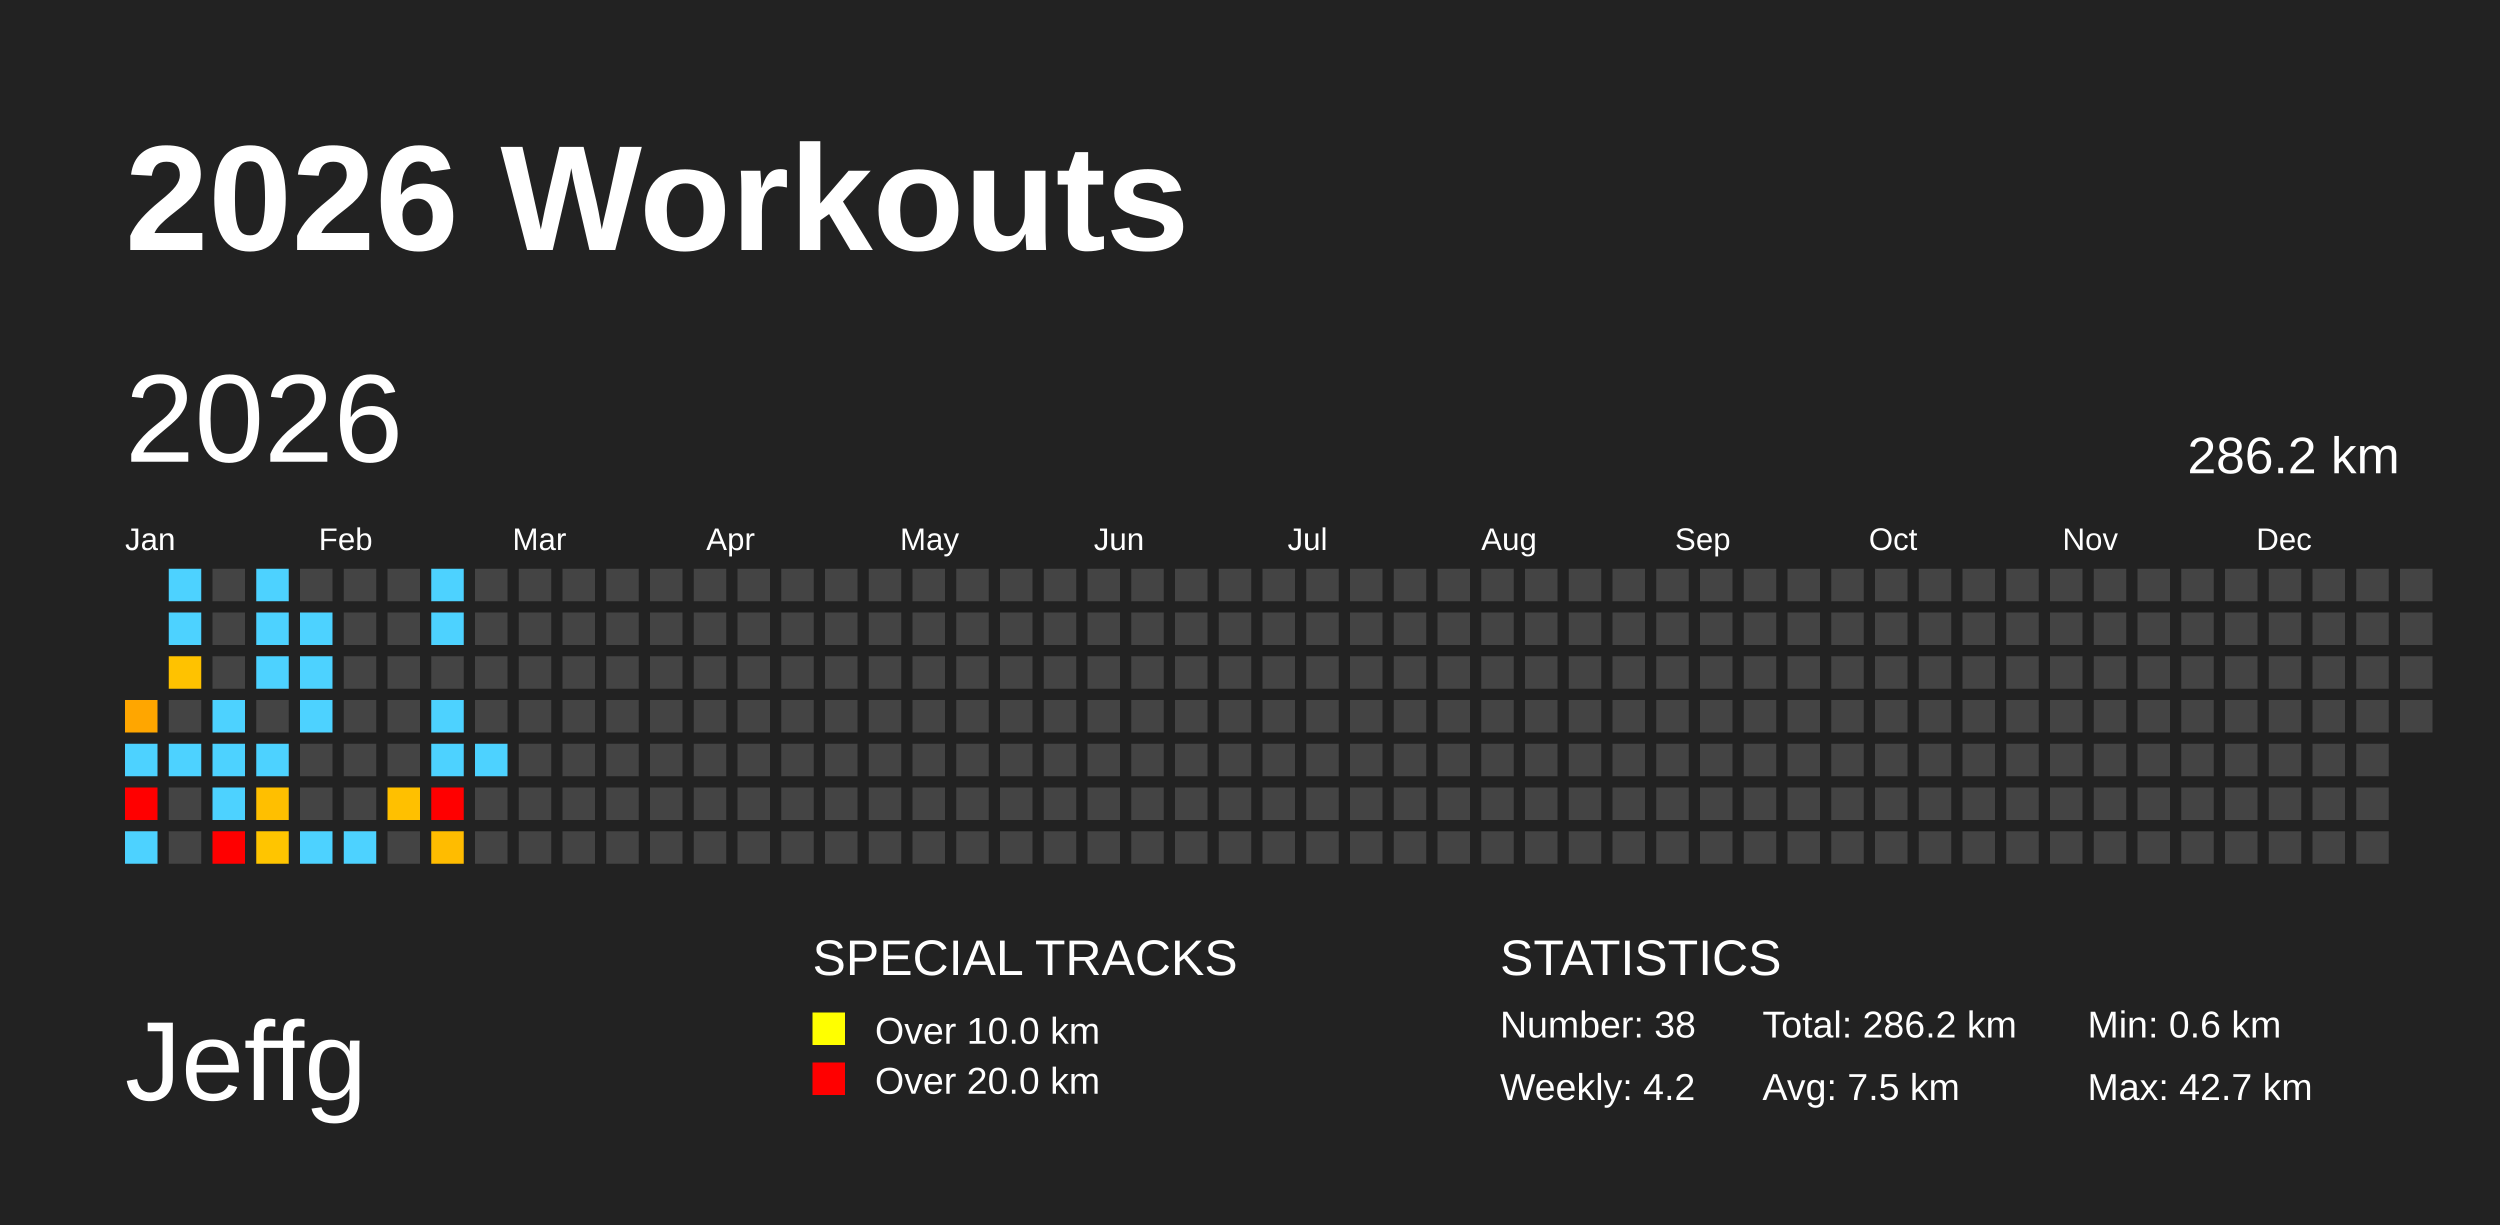
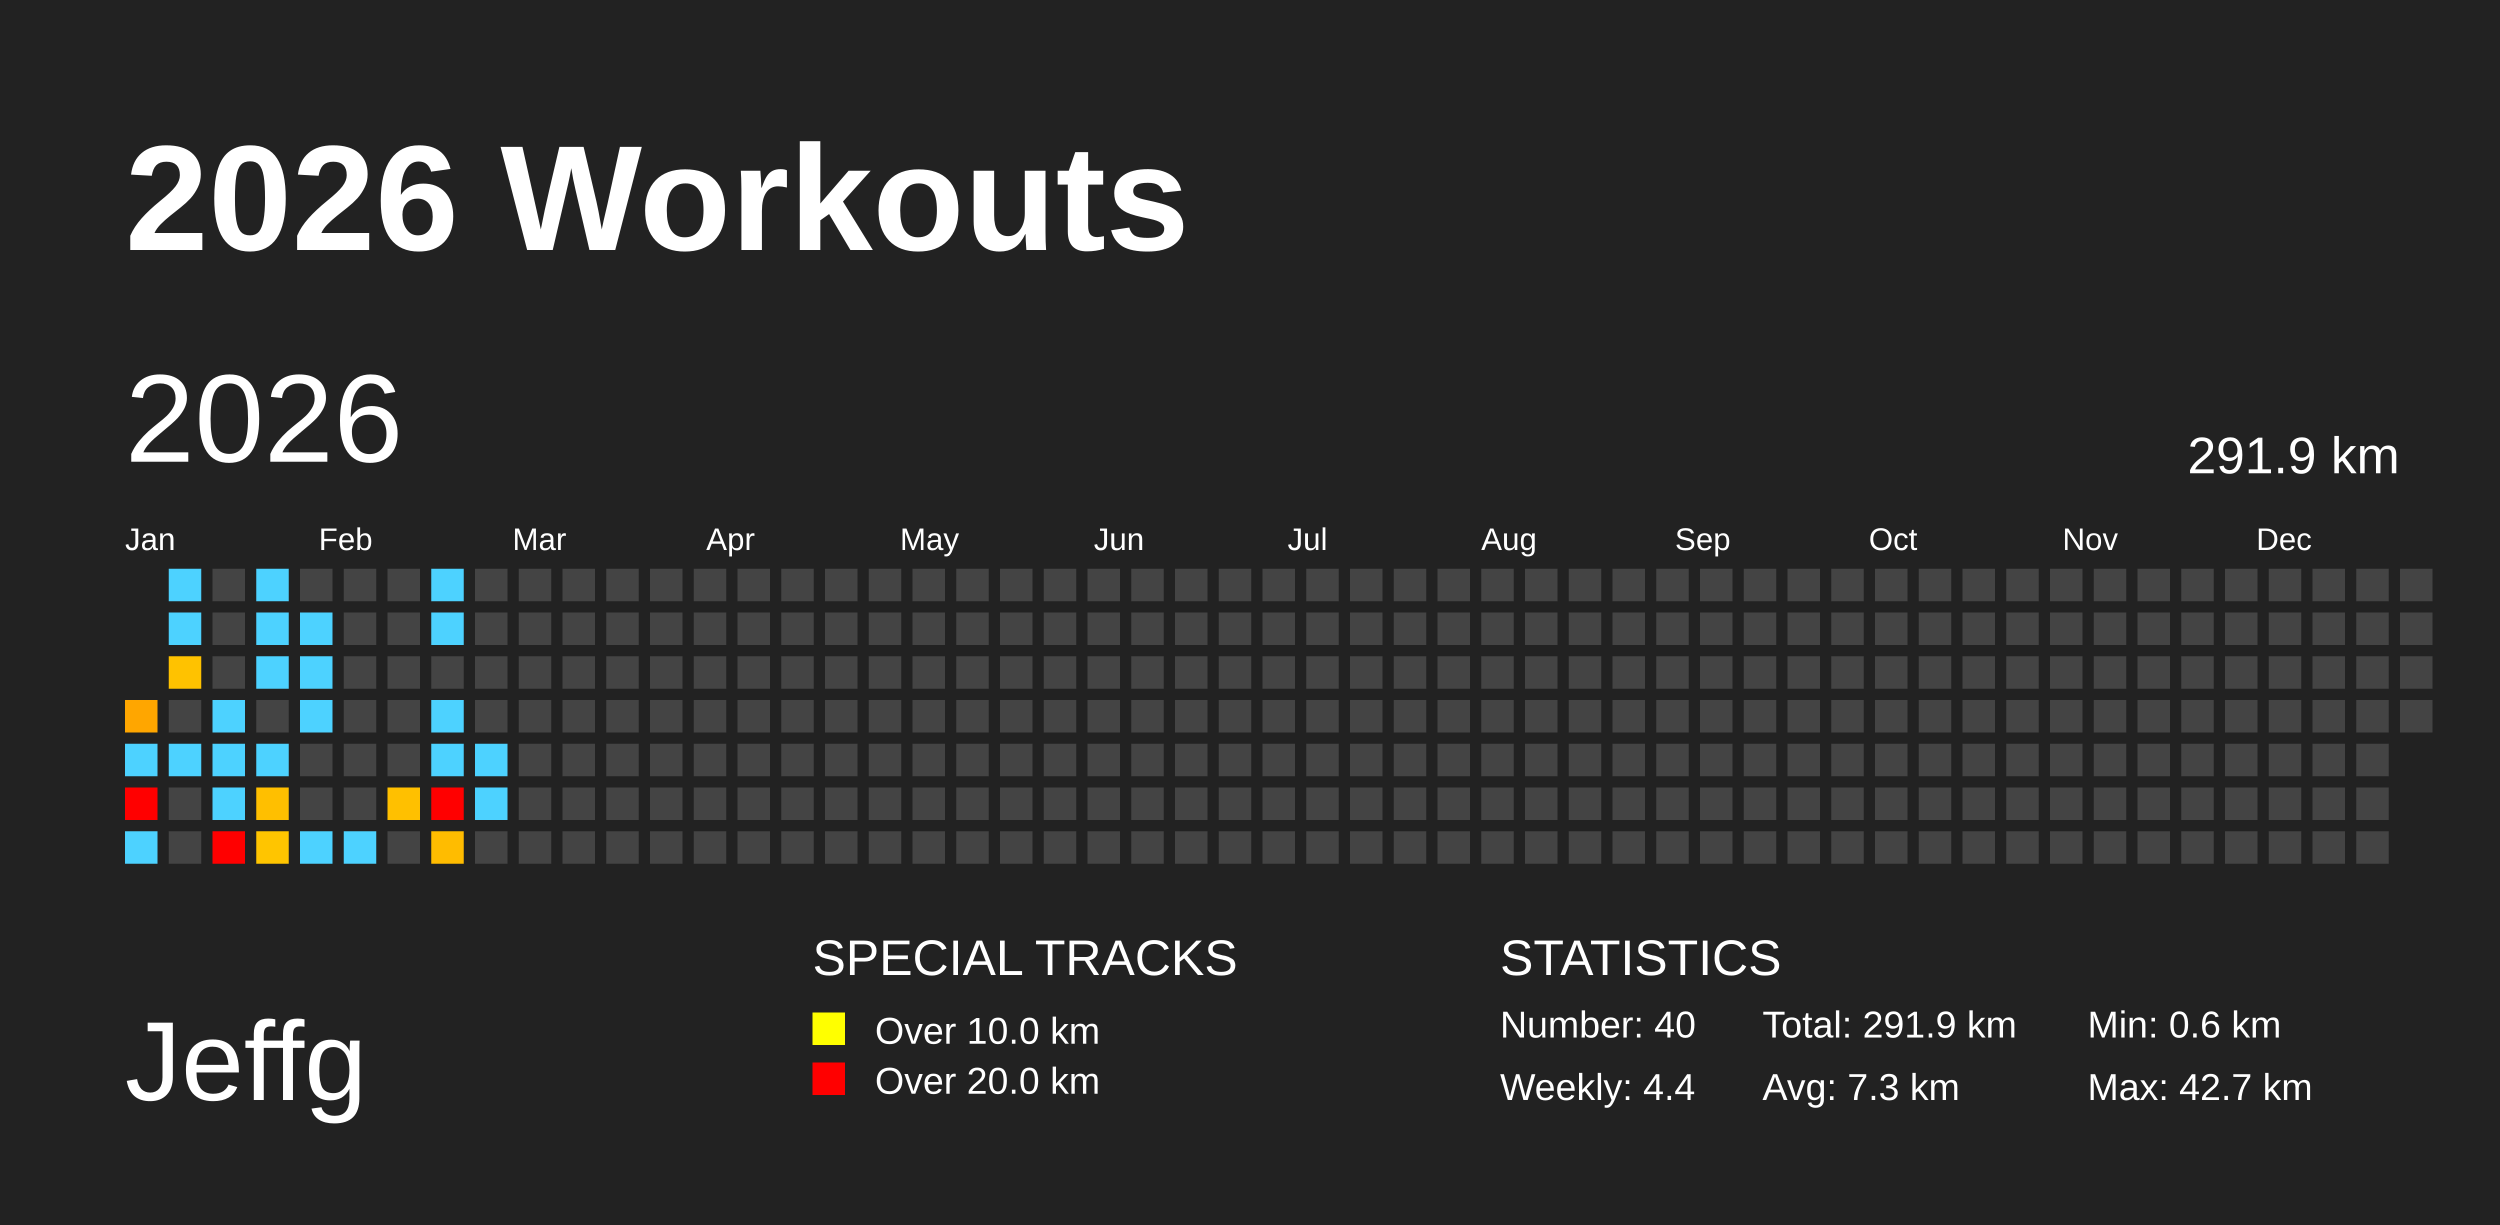
<svg xmlns="http://www.w3.org/2000/svg" baseProfile="full" height="98mm" version="1.1" viewBox="0,0,200,98" width="200mm">
  <defs />
  <rect fill="#222222" height="98" width="200" x="0" y="0" />
  <text fill="#FFFFFF" style="font-size:12px; font-family:Arial; font-weight:bold;" x="10" y="20">2026 Workouts</text>
  <text fill="#FFFFFF" style="font-size:9px; font-family:Arial" x="10" y="88">Jeffg</text>
  <text fill="#FFFFFF" style="font-size:4px; font-family:Arial" x="65" y="78">SPECIAL TRACKS</text>
  <rect fill="yellow" height="2.6" width="2.6" x="65" y="81" />
  <text fill="#FFFFFF" style="font-size:3px; font-family:Arial" x="70" y="83.5">Over 10.0 km</text>
  <rect fill="red" height="2.6" width="2.6" x="65" y="85" />
  <text fill="#FFFFFF" style="font-size:3px; font-family:Arial" x="70" y="87.5">Over 20.0 km</text>
  <text fill="#FFFFFF" style="font-size:4px; font-family:Arial" x="120" y="78">STATISTICS</text>
-   <text fill="#FFFFFF" style="font-size:3px; font-family:Arial" x="120" y="83">Number: 38</text>
-   <text fill="#FFFFFF" style="font-size:3px; font-family:Arial" x="120" y="88">Weekly: 4.2</text>
-   <text fill="#FFFFFF" style="font-size:3px; font-family:Arial" x="141" y="83">Total: 286.2 km</text>
-   <text fill="#FFFFFF" style="font-size:3px; font-family:Arial" x="141" y="88">Avg: 7.5 km</text>
+   <text fill="#FFFFFF" style="font-size:3px; font-family:Arial" x="120" y="83">Number: 40</text>
+   <text fill="#FFFFFF" style="font-size:3px; font-family:Arial" x="120" y="88">Weekly: 4.4</text>
+   <text fill="#FFFFFF" style="font-size:3px; font-family:Arial" x="141" y="83">Total: 291.9 km</text>
+   <text fill="#FFFFFF" style="font-size:3px; font-family:Arial" x="141" y="88">Avg: 7.3 km</text>
  <text fill="#FFFFFF" style="font-size:3px; font-family:Arial" x="167" y="83">Min: 0.6 km</text>
  <text fill="#FFFFFF" style="font-size:3px; font-family:Arial" x="167" y="88">Max: 42.7 km</text>
  <text dominant-baseline="hanging" fill="#FFFFFF" style="font-size:10.0px; font-family:Arial;" x="10" y="30">2026</text>
-   <text dominant-baseline="hanging" fill="#FFFFFF" style="font-size:4.125px; font-family:Arial;" x="175" y="35">286.2 km</text>
+   <text dominant-baseline="hanging" fill="#FFFFFF" style="font-size:4.125px; font-family:Arial;" x="175" y="35">291.9 km</text>
  <text fill="#FFFFFF" style="font-size:2.5px; font-family:Arial" x="10.0" y="44">Jan</text>
  <text fill="#FFFFFF" style="font-size:2.5px; font-family:Arial" x="25.5" y="44">Feb</text>
  <text fill="#FFFFFF" style="font-size:2.5px; font-family:Arial" x="41.0" y="44">Mar</text>
  <text fill="#FFFFFF" style="font-size:2.5px; font-family:Arial" x="56.5" y="44">Apr</text>
  <text fill="#FFFFFF" style="font-size:2.5px; font-family:Arial" x="72.0" y="44">May</text>
  <text fill="#FFFFFF" style="font-size:2.5px; font-family:Arial" x="87.5" y="44">Jun</text>
  <text fill="#FFFFFF" style="font-size:2.5px; font-family:Arial" x="103.0" y="44">Jul</text>
  <text fill="#FFFFFF" style="font-size:2.5px; font-family:Arial" x="118.5" y="44">Aug</text>
  <text fill="#FFFFFF" style="font-size:2.5px; font-family:Arial" x="134.0" y="44">Sep</text>
  <text fill="#FFFFFF" style="font-size:2.5px; font-family:Arial" x="149.5" y="44">Oct</text>
  <text fill="#FFFFFF" style="font-size:2.5px; font-family:Arial" x="165.0" y="44">Nov</text>
  <text fill="#FFFFFF" style="font-size:2.5px; font-family:Arial" x="180.5" y="44">Dec</text>
  <rect fill="#ffa600" height="2.6" width="2.6" x="10.0" y="56.0" />
  <rect fill="#4dd2ff" height="2.6" width="2.6" x="10.0" y="59.5" />
  <rect fill="red" height="2.6" width="2.6" x="10.0" y="63.0" />
  <rect fill="#4dd2ff" height="2.6" width="2.6" x="10.0" y="66.5" />
  <rect fill="#4dd2ff" height="2.6" width="2.6" x="13.5" y="45.5" />
  <rect fill="#4dd2ff" height="2.6" width="2.6" x="13.5" y="49.0" />
  <rect fill="#ffc200" height="2.6" width="2.6" x="13.5" y="52.5" />
  <rect fill="#444444" height="2.6" width="2.6" x="13.5" y="56.0" />
  <rect fill="#4dd2ff" height="2.6" width="2.6" x="13.5" y="59.5" />
  <rect fill="#444444" height="2.6" width="2.6" x="13.5" y="63.0" />
  <rect fill="#444444" height="2.6" width="2.6" x="13.5" y="66.5" />
  <rect fill="#444444" height="2.6" width="2.6" x="17.0" y="45.5" />
  <rect fill="#444444" height="2.6" width="2.6" x="17.0" y="49.0" />
  <rect fill="#444444" height="2.6" width="2.6" x="17.0" y="52.5" />
  <rect fill="#4dd2ff" height="2.6" width="2.6" x="17.0" y="56.0" />
  <rect fill="#4dd2ff" height="2.6" width="2.6" x="17.0" y="59.5" />
  <rect fill="#4dd2ff" height="2.6" width="2.6" x="17.0" y="63.0" />
  <rect fill="red" height="2.6" width="2.6" x="17.0" y="66.5" />
  <rect fill="#4dd2ff" height="2.6" width="2.6" x="20.5" y="45.5" />
  <rect fill="#4dd2ff" height="2.6" width="2.6" x="20.5" y="49.0" />
  <rect fill="#4dd2ff" height="2.6" width="2.6" x="20.5" y="52.5" />
  <rect fill="#444444" height="2.6" width="2.6" x="20.5" y="56.0" />
  <rect fill="#4dd2ff" height="2.6" width="2.6" x="20.5" y="59.5" />
  <rect fill="#ffbf00" height="2.6" width="2.6" x="20.5" y="63.0" />
  <rect fill="#ffc500" height="2.6" width="2.6" x="20.5" y="66.5" />
  <rect fill="#444444" height="2.6" width="2.6" x="24.0" y="45.5" />
  <rect fill="#4dd2ff" height="2.6" width="2.6" x="24.0" y="49.0" />
  <rect fill="#4dd2ff" height="2.6" width="2.6" x="24.0" y="52.5" />
  <rect fill="#4dd2ff" height="2.6" width="2.6" x="24.0" y="56.0" />
  <rect fill="#444444" height="2.6" width="2.6" x="24.0" y="59.5" />
  <rect fill="#444444" height="2.6" width="2.6" x="24.0" y="63.0" />
  <rect fill="#4dd2ff" height="2.6" width="2.6" x="24.0" y="66.5" />
  <rect fill="#444444" height="2.6" width="2.6" x="27.5" y="45.5" />
  <rect fill="#444444" height="2.6" width="2.6" x="27.5" y="49.0" />
  <rect fill="#444444" height="2.6" width="2.6" x="27.5" y="52.5" />
  <rect fill="#444444" height="2.6" width="2.6" x="27.5" y="56.0" />
  <rect fill="#444444" height="2.6" width="2.6" x="27.5" y="59.5" />
  <rect fill="#444444" height="2.6" width="2.6" x="27.5" y="63.0" />
  <rect fill="#4dd2ff" height="2.6" width="2.6" x="27.5" y="66.5" />
  <rect fill="#444444" height="2.6" width="2.6" x="31.0" y="45.5" />
  <rect fill="#444444" height="2.6" width="2.6" x="31.0" y="49.0" />
  <rect fill="#444444" height="2.6" width="2.6" x="31.0" y="52.5" />
  <rect fill="#444444" height="2.6" width="2.6" x="31.0" y="56.0" />
  <rect fill="#444444" height="2.6" width="2.6" x="31.0" y="59.5" />
  <rect fill="#ffc000" height="2.6" width="2.6" x="31.0" y="63.0" />
  <rect fill="#444444" height="2.6" width="2.6" x="31.0" y="66.5" />
  <rect fill="#4dd2ff" height="2.6" width="2.6" x="34.5" y="45.5" />
  <rect fill="#4dd2ff" height="2.6" width="2.6" x="34.5" y="49.0" />
  <rect fill="#444444" height="2.6" width="2.6" x="34.5" y="52.5" />
  <rect fill="#4dd2ff" height="2.6" width="2.6" x="34.5" y="56.0" />
  <rect fill="#4dd2ff" height="2.6" width="2.6" x="34.5" y="59.5" />
  <rect fill="red" height="2.6" width="2.6" x="34.5" y="63.0" />
  <rect fill="#ffbc00" height="2.6" width="2.6" x="34.5" y="66.5" />
  <rect fill="#444444" height="2.6" width="2.6" x="38.0" y="45.5" />
  <rect fill="#444444" height="2.6" width="2.6" x="38.0" y="49.0" />
  <rect fill="#444444" height="2.6" width="2.6" x="38.0" y="52.5" />
  <rect fill="#444444" height="2.6" width="2.6" x="38.0" y="56.0" />
  <rect fill="#4dd2ff" height="2.6" width="2.6" x="38.0" y="59.5" />
-   <rect fill="#444444" height="2.6" width="2.6" x="38.0" y="63.0" />
+   <rect fill="#4dd2ff" height="2.6" width="2.6" x="38.0" y="63.0" />
  <rect fill="#444444" height="2.6" width="2.6" x="38.0" y="66.5" />
  <rect fill="#444444" height="2.6" width="2.6" x="41.5" y="45.5" />
  <rect fill="#444444" height="2.6" width="2.6" x="41.5" y="49.0" />
  <rect fill="#444444" height="2.6" width="2.6" x="41.5" y="52.5" />
  <rect fill="#444444" height="2.6" width="2.6" x="41.5" y="56.0" />
  <rect fill="#444444" height="2.6" width="2.6" x="41.5" y="59.5" />
  <rect fill="#444444" height="2.6" width="2.6" x="41.5" y="63.0" />
  <rect fill="#444444" height="2.6" width="2.6" x="41.5" y="66.5" />
  <rect fill="#444444" height="2.6" width="2.6" x="45.0" y="45.5" />
  <rect fill="#444444" height="2.6" width="2.6" x="45.0" y="49.0" />
  <rect fill="#444444" height="2.6" width="2.6" x="45.0" y="52.5" />
  <rect fill="#444444" height="2.6" width="2.6" x="45.0" y="56.0" />
  <rect fill="#444444" height="2.6" width="2.6" x="45.0" y="59.5" />
  <rect fill="#444444" height="2.6" width="2.6" x="45.0" y="63.0" />
  <rect fill="#444444" height="2.6" width="2.6" x="45.0" y="66.5" />
  <rect fill="#444444" height="2.6" width="2.6" x="48.5" y="45.5" />
  <rect fill="#444444" height="2.6" width="2.6" x="48.5" y="49.0" />
  <rect fill="#444444" height="2.6" width="2.6" x="48.5" y="52.5" />
  <rect fill="#444444" height="2.6" width="2.6" x="48.5" y="56.0" />
  <rect fill="#444444" height="2.6" width="2.6" x="48.5" y="59.5" />
  <rect fill="#444444" height="2.6" width="2.6" x="48.5" y="63.0" />
  <rect fill="#444444" height="2.6" width="2.6" x="48.5" y="66.5" />
  <rect fill="#444444" height="2.6" width="2.6" x="52.0" y="45.5" />
  <rect fill="#444444" height="2.6" width="2.6" x="52.0" y="49.0" />
  <rect fill="#444444" height="2.6" width="2.6" x="52.0" y="52.5" />
  <rect fill="#444444" height="2.6" width="2.6" x="52.0" y="56.0" />
  <rect fill="#444444" height="2.6" width="2.6" x="52.0" y="59.5" />
  <rect fill="#444444" height="2.6" width="2.6" x="52.0" y="63.0" />
  <rect fill="#444444" height="2.6" width="2.6" x="52.0" y="66.5" />
  <rect fill="#444444" height="2.6" width="2.6" x="55.5" y="45.5" />
  <rect fill="#444444" height="2.6" width="2.6" x="55.5" y="49.0" />
  <rect fill="#444444" height="2.6" width="2.6" x="55.5" y="52.5" />
  <rect fill="#444444" height="2.6" width="2.6" x="55.5" y="56.0" />
  <rect fill="#444444" height="2.6" width="2.6" x="55.5" y="59.5" />
  <rect fill="#444444" height="2.6" width="2.6" x="55.5" y="63.0" />
  <rect fill="#444444" height="2.6" width="2.6" x="55.5" y="66.5" />
  <rect fill="#444444" height="2.6" width="2.6" x="59.0" y="45.5" />
  <rect fill="#444444" height="2.6" width="2.6" x="59.0" y="49.0" />
  <rect fill="#444444" height="2.6" width="2.6" x="59.0" y="52.5" />
  <rect fill="#444444" height="2.6" width="2.6" x="59.0" y="56.0" />
  <rect fill="#444444" height="2.6" width="2.6" x="59.0" y="59.5" />
  <rect fill="#444444" height="2.6" width="2.6" x="59.0" y="63.0" />
  <rect fill="#444444" height="2.6" width="2.6" x="59.0" y="66.5" />
  <rect fill="#444444" height="2.6" width="2.6" x="62.5" y="45.5" />
  <rect fill="#444444" height="2.6" width="2.6" x="62.5" y="49.0" />
  <rect fill="#444444" height="2.6" width="2.6" x="62.5" y="52.5" />
  <rect fill="#444444" height="2.6" width="2.6" x="62.5" y="56.0" />
  <rect fill="#444444" height="2.6" width="2.6" x="62.5" y="59.5" />
  <rect fill="#444444" height="2.6" width="2.6" x="62.5" y="63.0" />
  <rect fill="#444444" height="2.6" width="2.6" x="62.5" y="66.5" />
  <rect fill="#444444" height="2.6" width="2.6" x="66.0" y="45.5" />
  <rect fill="#444444" height="2.6" width="2.6" x="66.0" y="49.0" />
  <rect fill="#444444" height="2.6" width="2.6" x="66.0" y="52.5" />
  <rect fill="#444444" height="2.6" width="2.6" x="66.0" y="56.0" />
  <rect fill="#444444" height="2.6" width="2.6" x="66.0" y="59.5" />
  <rect fill="#444444" height="2.6" width="2.6" x="66.0" y="63.0" />
  <rect fill="#444444" height="2.6" width="2.6" x="66.0" y="66.5" />
  <rect fill="#444444" height="2.6" width="2.6" x="69.5" y="45.5" />
  <rect fill="#444444" height="2.6" width="2.6" x="69.5" y="49.0" />
  <rect fill="#444444" height="2.6" width="2.6" x="69.5" y="52.5" />
  <rect fill="#444444" height="2.6" width="2.6" x="69.5" y="56.0" />
  <rect fill="#444444" height="2.6" width="2.6" x="69.5" y="59.5" />
  <rect fill="#444444" height="2.6" width="2.6" x="69.5" y="63.0" />
  <rect fill="#444444" height="2.6" width="2.6" x="69.5" y="66.5" />
  <rect fill="#444444" height="2.6" width="2.6" x="73.0" y="45.5" />
  <rect fill="#444444" height="2.6" width="2.6" x="73.0" y="49.0" />
  <rect fill="#444444" height="2.6" width="2.6" x="73.0" y="52.5" />
  <rect fill="#444444" height="2.6" width="2.6" x="73.0" y="56.0" />
  <rect fill="#444444" height="2.6" width="2.6" x="73.0" y="59.5" />
  <rect fill="#444444" height="2.6" width="2.6" x="73.0" y="63.0" />
  <rect fill="#444444" height="2.6" width="2.6" x="73.0" y="66.5" />
  <rect fill="#444444" height="2.6" width="2.6" x="76.5" y="45.5" />
  <rect fill="#444444" height="2.6" width="2.6" x="76.5" y="49.0" />
  <rect fill="#444444" height="2.6" width="2.6" x="76.5" y="52.5" />
  <rect fill="#444444" height="2.6" width="2.6" x="76.5" y="56.0" />
  <rect fill="#444444" height="2.6" width="2.6" x="76.5" y="59.5" />
  <rect fill="#444444" height="2.6" width="2.6" x="76.5" y="63.0" />
  <rect fill="#444444" height="2.6" width="2.6" x="76.5" y="66.5" />
  <rect fill="#444444" height="2.6" width="2.6" x="80.0" y="45.5" />
  <rect fill="#444444" height="2.6" width="2.6" x="80.0" y="49.0" />
  <rect fill="#444444" height="2.6" width="2.6" x="80.0" y="52.5" />
  <rect fill="#444444" height="2.6" width="2.6" x="80.0" y="56.0" />
  <rect fill="#444444" height="2.6" width="2.6" x="80.0" y="59.5" />
  <rect fill="#444444" height="2.6" width="2.6" x="80.0" y="63.0" />
  <rect fill="#444444" height="2.6" width="2.6" x="80.0" y="66.5" />
  <rect fill="#444444" height="2.6" width="2.6" x="83.5" y="45.5" />
  <rect fill="#444444" height="2.6" width="2.6" x="83.5" y="49.0" />
  <rect fill="#444444" height="2.6" width="2.6" x="83.5" y="52.5" />
  <rect fill="#444444" height="2.6" width="2.6" x="83.5" y="56.0" />
  <rect fill="#444444" height="2.6" width="2.6" x="83.5" y="59.5" />
  <rect fill="#444444" height="2.6" width="2.6" x="83.5" y="63.0" />
  <rect fill="#444444" height="2.6" width="2.6" x="83.5" y="66.5" />
  <rect fill="#444444" height="2.6" width="2.6" x="87.0" y="45.5" />
  <rect fill="#444444" height="2.6" width="2.6" x="87.0" y="49.0" />
  <rect fill="#444444" height="2.6" width="2.6" x="87.0" y="52.5" />
  <rect fill="#444444" height="2.6" width="2.6" x="87.0" y="56.0" />
  <rect fill="#444444" height="2.6" width="2.6" x="87.0" y="59.5" />
  <rect fill="#444444" height="2.6" width="2.6" x="87.0" y="63.0" />
  <rect fill="#444444" height="2.6" width="2.6" x="87.0" y="66.5" />
  <rect fill="#444444" height="2.6" width="2.6" x="90.5" y="45.5" />
  <rect fill="#444444" height="2.6" width="2.6" x="90.5" y="49.0" />
  <rect fill="#444444" height="2.6" width="2.6" x="90.5" y="52.5" />
  <rect fill="#444444" height="2.6" width="2.6" x="90.5" y="56.0" />
  <rect fill="#444444" height="2.6" width="2.6" x="90.5" y="59.5" />
  <rect fill="#444444" height="2.6" width="2.6" x="90.5" y="63.0" />
  <rect fill="#444444" height="2.6" width="2.6" x="90.5" y="66.5" />
  <rect fill="#444444" height="2.6" width="2.6" x="94.0" y="45.5" />
  <rect fill="#444444" height="2.6" width="2.6" x="94.0" y="49.0" />
  <rect fill="#444444" height="2.6" width="2.6" x="94.0" y="52.5" />
  <rect fill="#444444" height="2.6" width="2.6" x="94.0" y="56.0" />
  <rect fill="#444444" height="2.6" width="2.6" x="94.0" y="59.5" />
  <rect fill="#444444" height="2.6" width="2.6" x="94.0" y="63.0" />
  <rect fill="#444444" height="2.6" width="2.6" x="94.0" y="66.5" />
  <rect fill="#444444" height="2.6" width="2.6" x="97.5" y="45.5" />
  <rect fill="#444444" height="2.6" width="2.6" x="97.5" y="49.0" />
  <rect fill="#444444" height="2.6" width="2.6" x="97.5" y="52.5" />
  <rect fill="#444444" height="2.6" width="2.6" x="97.5" y="56.0" />
  <rect fill="#444444" height="2.6" width="2.6" x="97.5" y="59.5" />
  <rect fill="#444444" height="2.6" width="2.6" x="97.5" y="63.0" />
  <rect fill="#444444" height="2.6" width="2.6" x="97.5" y="66.5" />
  <rect fill="#444444" height="2.6" width="2.6" x="101.0" y="45.5" />
  <rect fill="#444444" height="2.6" width="2.6" x="101.0" y="49.0" />
  <rect fill="#444444" height="2.6" width="2.6" x="101.0" y="52.5" />
  <rect fill="#444444" height="2.6" width="2.6" x="101.0" y="56.0" />
  <rect fill="#444444" height="2.6" width="2.6" x="101.0" y="59.5" />
  <rect fill="#444444" height="2.6" width="2.6" x="101.0" y="63.0" />
  <rect fill="#444444" height="2.6" width="2.6" x="101.0" y="66.5" />
  <rect fill="#444444" height="2.6" width="2.6" x="104.5" y="45.5" />
  <rect fill="#444444" height="2.6" width="2.6" x="104.5" y="49.0" />
  <rect fill="#444444" height="2.6" width="2.6" x="104.5" y="52.5" />
  <rect fill="#444444" height="2.6" width="2.6" x="104.5" y="56.0" />
  <rect fill="#444444" height="2.6" width="2.6" x="104.5" y="59.5" />
  <rect fill="#444444" height="2.6" width="2.6" x="104.5" y="63.0" />
  <rect fill="#444444" height="2.6" width="2.6" x="104.5" y="66.5" />
  <rect fill="#444444" height="2.6" width="2.6" x="108.0" y="45.5" />
  <rect fill="#444444" height="2.6" width="2.6" x="108.0" y="49.0" />
  <rect fill="#444444" height="2.6" width="2.6" x="108.0" y="52.5" />
  <rect fill="#444444" height="2.6" width="2.6" x="108.0" y="56.0" />
  <rect fill="#444444" height="2.6" width="2.6" x="108.0" y="59.5" />
  <rect fill="#444444" height="2.6" width="2.6" x="108.0" y="63.0" />
  <rect fill="#444444" height="2.6" width="2.6" x="108.0" y="66.5" />
  <rect fill="#444444" height="2.6" width="2.6" x="111.5" y="45.5" />
  <rect fill="#444444" height="2.6" width="2.6" x="111.5" y="49.0" />
  <rect fill="#444444" height="2.6" width="2.6" x="111.5" y="52.5" />
  <rect fill="#444444" height="2.6" width="2.6" x="111.5" y="56.0" />
  <rect fill="#444444" height="2.6" width="2.6" x="111.5" y="59.5" />
  <rect fill="#444444" height="2.6" width="2.6" x="111.5" y="63.0" />
  <rect fill="#444444" height="2.6" width="2.6" x="111.5" y="66.5" />
  <rect fill="#444444" height="2.6" width="2.6" x="115.0" y="45.5" />
  <rect fill="#444444" height="2.6" width="2.6" x="115.0" y="49.0" />
  <rect fill="#444444" height="2.6" width="2.6" x="115.0" y="52.5" />
  <rect fill="#444444" height="2.6" width="2.6" x="115.0" y="56.0" />
  <rect fill="#444444" height="2.6" width="2.6" x="115.0" y="59.5" />
  <rect fill="#444444" height="2.6" width="2.6" x="115.0" y="63.0" />
  <rect fill="#444444" height="2.6" width="2.6" x="115.0" y="66.5" />
  <rect fill="#444444" height="2.6" width="2.6" x="118.5" y="45.5" />
  <rect fill="#444444" height="2.6" width="2.6" x="118.5" y="49.0" />
  <rect fill="#444444" height="2.6" width="2.6" x="118.5" y="52.5" />
  <rect fill="#444444" height="2.6" width="2.6" x="118.5" y="56.0" />
  <rect fill="#444444" height="2.6" width="2.6" x="118.5" y="59.5" />
  <rect fill="#444444" height="2.6" width="2.6" x="118.5" y="63.0" />
  <rect fill="#444444" height="2.6" width="2.6" x="118.5" y="66.5" />
  <rect fill="#444444" height="2.6" width="2.6" x="122.0" y="45.5" />
  <rect fill="#444444" height="2.6" width="2.6" x="122.0" y="49.0" />
  <rect fill="#444444" height="2.6" width="2.6" x="122.0" y="52.5" />
  <rect fill="#444444" height="2.6" width="2.6" x="122.0" y="56.0" />
  <rect fill="#444444" height="2.6" width="2.6" x="122.0" y="59.5" />
  <rect fill="#444444" height="2.6" width="2.6" x="122.0" y="63.0" />
  <rect fill="#444444" height="2.6" width="2.6" x="122.0" y="66.5" />
  <rect fill="#444444" height="2.6" width="2.6" x="125.5" y="45.5" />
  <rect fill="#444444" height="2.6" width="2.6" x="125.5" y="49.0" />
  <rect fill="#444444" height="2.6" width="2.6" x="125.5" y="52.5" />
  <rect fill="#444444" height="2.6" width="2.6" x="125.5" y="56.0" />
  <rect fill="#444444" height="2.6" width="2.6" x="125.5" y="59.5" />
  <rect fill="#444444" height="2.6" width="2.6" x="125.5" y="63.0" />
  <rect fill="#444444" height="2.6" width="2.6" x="125.5" y="66.5" />
  <rect fill="#444444" height="2.6" width="2.6" x="129.0" y="45.5" />
  <rect fill="#444444" height="2.6" width="2.6" x="129.0" y="49.0" />
  <rect fill="#444444" height="2.6" width="2.6" x="129.0" y="52.5" />
  <rect fill="#444444" height="2.6" width="2.6" x="129.0" y="56.0" />
  <rect fill="#444444" height="2.6" width="2.6" x="129.0" y="59.5" />
  <rect fill="#444444" height="2.6" width="2.6" x="129.0" y="63.0" />
  <rect fill="#444444" height="2.6" width="2.6" x="129.0" y="66.5" />
  <rect fill="#444444" height="2.6" width="2.6" x="132.5" y="45.5" />
  <rect fill="#444444" height="2.6" width="2.6" x="132.5" y="49.0" />
  <rect fill="#444444" height="2.6" width="2.6" x="132.5" y="52.5" />
  <rect fill="#444444" height="2.6" width="2.6" x="132.5" y="56.0" />
  <rect fill="#444444" height="2.6" width="2.6" x="132.5" y="59.5" />
  <rect fill="#444444" height="2.6" width="2.6" x="132.5" y="63.0" />
  <rect fill="#444444" height="2.6" width="2.6" x="132.5" y="66.5" />
  <rect fill="#444444" height="2.6" width="2.6" x="136.0" y="45.5" />
  <rect fill="#444444" height="2.6" width="2.6" x="136.0" y="49.0" />
  <rect fill="#444444" height="2.6" width="2.6" x="136.0" y="52.5" />
  <rect fill="#444444" height="2.6" width="2.6" x="136.0" y="56.0" />
  <rect fill="#444444" height="2.6" width="2.6" x="136.0" y="59.5" />
  <rect fill="#444444" height="2.6" width="2.6" x="136.0" y="63.0" />
  <rect fill="#444444" height="2.6" width="2.6" x="136.0" y="66.5" />
  <rect fill="#444444" height="2.6" width="2.6" x="139.5" y="45.5" />
  <rect fill="#444444" height="2.6" width="2.6" x="139.5" y="49.0" />
  <rect fill="#444444" height="2.6" width="2.6" x="139.5" y="52.5" />
  <rect fill="#444444" height="2.6" width="2.6" x="139.5" y="56.0" />
  <rect fill="#444444" height="2.6" width="2.6" x="139.5" y="59.5" />
  <rect fill="#444444" height="2.6" width="2.6" x="139.5" y="63.0" />
  <rect fill="#444444" height="2.6" width="2.6" x="139.5" y="66.5" />
  <rect fill="#444444" height="2.6" width="2.6" x="143.0" y="45.5" />
  <rect fill="#444444" height="2.6" width="2.6" x="143.0" y="49.0" />
  <rect fill="#444444" height="2.6" width="2.6" x="143.0" y="52.5" />
  <rect fill="#444444" height="2.6" width="2.6" x="143.0" y="56.0" />
  <rect fill="#444444" height="2.6" width="2.6" x="143.0" y="59.5" />
  <rect fill="#444444" height="2.6" width="2.6" x="143.0" y="63.0" />
  <rect fill="#444444" height="2.6" width="2.6" x="143.0" y="66.5" />
  <rect fill="#444444" height="2.6" width="2.6" x="146.5" y="45.5" />
  <rect fill="#444444" height="2.6" width="2.6" x="146.5" y="49.0" />
  <rect fill="#444444" height="2.6" width="2.6" x="146.5" y="52.5" />
  <rect fill="#444444" height="2.6" width="2.6" x="146.5" y="56.0" />
  <rect fill="#444444" height="2.6" width="2.6" x="146.5" y="59.5" />
  <rect fill="#444444" height="2.6" width="2.6" x="146.5" y="63.0" />
  <rect fill="#444444" height="2.6" width="2.6" x="146.5" y="66.5" />
  <rect fill="#444444" height="2.6" width="2.6" x="150.0" y="45.5" />
  <rect fill="#444444" height="2.6" width="2.6" x="150.0" y="49.0" />
  <rect fill="#444444" height="2.6" width="2.6" x="150.0" y="52.5" />
  <rect fill="#444444" height="2.6" width="2.6" x="150.0" y="56.0" />
  <rect fill="#444444" height="2.6" width="2.6" x="150.0" y="59.5" />
  <rect fill="#444444" height="2.6" width="2.6" x="150.0" y="63.0" />
  <rect fill="#444444" height="2.6" width="2.6" x="150.0" y="66.5" />
  <rect fill="#444444" height="2.6" width="2.6" x="153.5" y="45.5" />
  <rect fill="#444444" height="2.6" width="2.6" x="153.5" y="49.0" />
  <rect fill="#444444" height="2.6" width="2.6" x="153.5" y="52.5" />
  <rect fill="#444444" height="2.6" width="2.6" x="153.5" y="56.0" />
  <rect fill="#444444" height="2.6" width="2.6" x="153.5" y="59.5" />
  <rect fill="#444444" height="2.6" width="2.6" x="153.5" y="63.0" />
  <rect fill="#444444" height="2.6" width="2.6" x="153.5" y="66.5" />
  <rect fill="#444444" height="2.6" width="2.6" x="157.0" y="45.5" />
  <rect fill="#444444" height="2.6" width="2.6" x="157.0" y="49.0" />
  <rect fill="#444444" height="2.6" width="2.6" x="157.0" y="52.5" />
  <rect fill="#444444" height="2.6" width="2.6" x="157.0" y="56.0" />
  <rect fill="#444444" height="2.6" width="2.6" x="157.0" y="59.5" />
  <rect fill="#444444" height="2.6" width="2.6" x="157.0" y="63.0" />
  <rect fill="#444444" height="2.6" width="2.6" x="157.0" y="66.5" />
  <rect fill="#444444" height="2.6" width="2.6" x="160.5" y="45.5" />
  <rect fill="#444444" height="2.6" width="2.6" x="160.5" y="49.0" />
  <rect fill="#444444" height="2.6" width="2.6" x="160.5" y="52.5" />
  <rect fill="#444444" height="2.6" width="2.6" x="160.5" y="56.0" />
  <rect fill="#444444" height="2.6" width="2.6" x="160.5" y="59.5" />
  <rect fill="#444444" height="2.6" width="2.6" x="160.5" y="63.0" />
  <rect fill="#444444" height="2.6" width="2.6" x="160.5" y="66.5" />
  <rect fill="#444444" height="2.6" width="2.6" x="164.0" y="45.5" />
  <rect fill="#444444" height="2.6" width="2.6" x="164.0" y="49.0" />
  <rect fill="#444444" height="2.6" width="2.6" x="164.0" y="52.5" />
  <rect fill="#444444" height="2.6" width="2.6" x="164.0" y="56.0" />
  <rect fill="#444444" height="2.6" width="2.6" x="164.0" y="59.5" />
  <rect fill="#444444" height="2.6" width="2.6" x="164.0" y="63.0" />
  <rect fill="#444444" height="2.6" width="2.6" x="164.0" y="66.5" />
  <rect fill="#444444" height="2.6" width="2.6" x="167.5" y="45.5" />
  <rect fill="#444444" height="2.6" width="2.6" x="167.5" y="49.0" />
  <rect fill="#444444" height="2.6" width="2.6" x="167.5" y="52.5" />
  <rect fill="#444444" height="2.6" width="2.6" x="167.5" y="56.0" />
  <rect fill="#444444" height="2.6" width="2.6" x="167.5" y="59.5" />
  <rect fill="#444444" height="2.6" width="2.6" x="167.5" y="63.0" />
  <rect fill="#444444" height="2.6" width="2.6" x="167.5" y="66.5" />
  <rect fill="#444444" height="2.6" width="2.6" x="171.0" y="45.5" />
  <rect fill="#444444" height="2.6" width="2.6" x="171.0" y="49.0" />
  <rect fill="#444444" height="2.6" width="2.6" x="171.0" y="52.5" />
  <rect fill="#444444" height="2.6" width="2.6" x="171.0" y="56.0" />
  <rect fill="#444444" height="2.6" width="2.6" x="171.0" y="59.5" />
  <rect fill="#444444" height="2.6" width="2.6" x="171.0" y="63.0" />
  <rect fill="#444444" height="2.6" width="2.6" x="171.0" y="66.5" />
  <rect fill="#444444" height="2.6" width="2.6" x="174.5" y="45.5" />
  <rect fill="#444444" height="2.6" width="2.6" x="174.5" y="49.0" />
  <rect fill="#444444" height="2.6" width="2.6" x="174.5" y="52.5" />
  <rect fill="#444444" height="2.6" width="2.6" x="174.5" y="56.0" />
  <rect fill="#444444" height="2.6" width="2.6" x="174.5" y="59.5" />
  <rect fill="#444444" height="2.6" width="2.6" x="174.5" y="63.0" />
  <rect fill="#444444" height="2.6" width="2.6" x="174.5" y="66.5" />
  <rect fill="#444444" height="2.6" width="2.6" x="178.0" y="45.5" />
  <rect fill="#444444" height="2.6" width="2.6" x="178.0" y="49.0" />
  <rect fill="#444444" height="2.6" width="2.6" x="178.0" y="52.5" />
  <rect fill="#444444" height="2.6" width="2.6" x="178.0" y="56.0" />
  <rect fill="#444444" height="2.6" width="2.6" x="178.0" y="59.5" />
  <rect fill="#444444" height="2.6" width="2.6" x="178.0" y="63.0" />
  <rect fill="#444444" height="2.6" width="2.6" x="178.0" y="66.5" />
  <rect fill="#444444" height="2.6" width="2.6" x="181.5" y="45.5" />
  <rect fill="#444444" height="2.6" width="2.6" x="181.5" y="49.0" />
  <rect fill="#444444" height="2.6" width="2.6" x="181.5" y="52.5" />
  <rect fill="#444444" height="2.6" width="2.6" x="181.5" y="56.0" />
  <rect fill="#444444" height="2.6" width="2.6" x="181.5" y="59.5" />
  <rect fill="#444444" height="2.6" width="2.6" x="181.5" y="63.0" />
  <rect fill="#444444" height="2.6" width="2.6" x="181.5" y="66.5" />
  <rect fill="#444444" height="2.6" width="2.6" x="185.0" y="45.5" />
  <rect fill="#444444" height="2.6" width="2.6" x="185.0" y="49.0" />
  <rect fill="#444444" height="2.6" width="2.6" x="185.0" y="52.5" />
  <rect fill="#444444" height="2.6" width="2.6" x="185.0" y="56.0" />
  <rect fill="#444444" height="2.6" width="2.6" x="185.0" y="59.5" />
  <rect fill="#444444" height="2.6" width="2.6" x="185.0" y="63.0" />
  <rect fill="#444444" height="2.6" width="2.6" x="185.0" y="66.5" />
  <rect fill="#444444" height="2.6" width="2.6" x="188.5" y="45.5" />
  <rect fill="#444444" height="2.6" width="2.6" x="188.5" y="49.0" />
  <rect fill="#444444" height="2.6" width="2.6" x="188.5" y="52.5" />
  <rect fill="#444444" height="2.6" width="2.6" x="188.5" y="56.0" />
  <rect fill="#444444" height="2.6" width="2.6" x="188.5" y="59.5" />
  <rect fill="#444444" height="2.6" width="2.6" x="188.5" y="63.0" />
  <rect fill="#444444" height="2.6" width="2.6" x="188.5" y="66.5" />
  <rect fill="#444444" height="2.6" width="2.6" x="192.0" y="45.5" />
  <rect fill="#444444" height="2.6" width="2.6" x="192.0" y="49.0" />
  <rect fill="#444444" height="2.6" width="2.6" x="192.0" y="52.5" />
  <rect fill="#444444" height="2.6" width="2.6" x="192.0" y="56.0" />
</svg>
